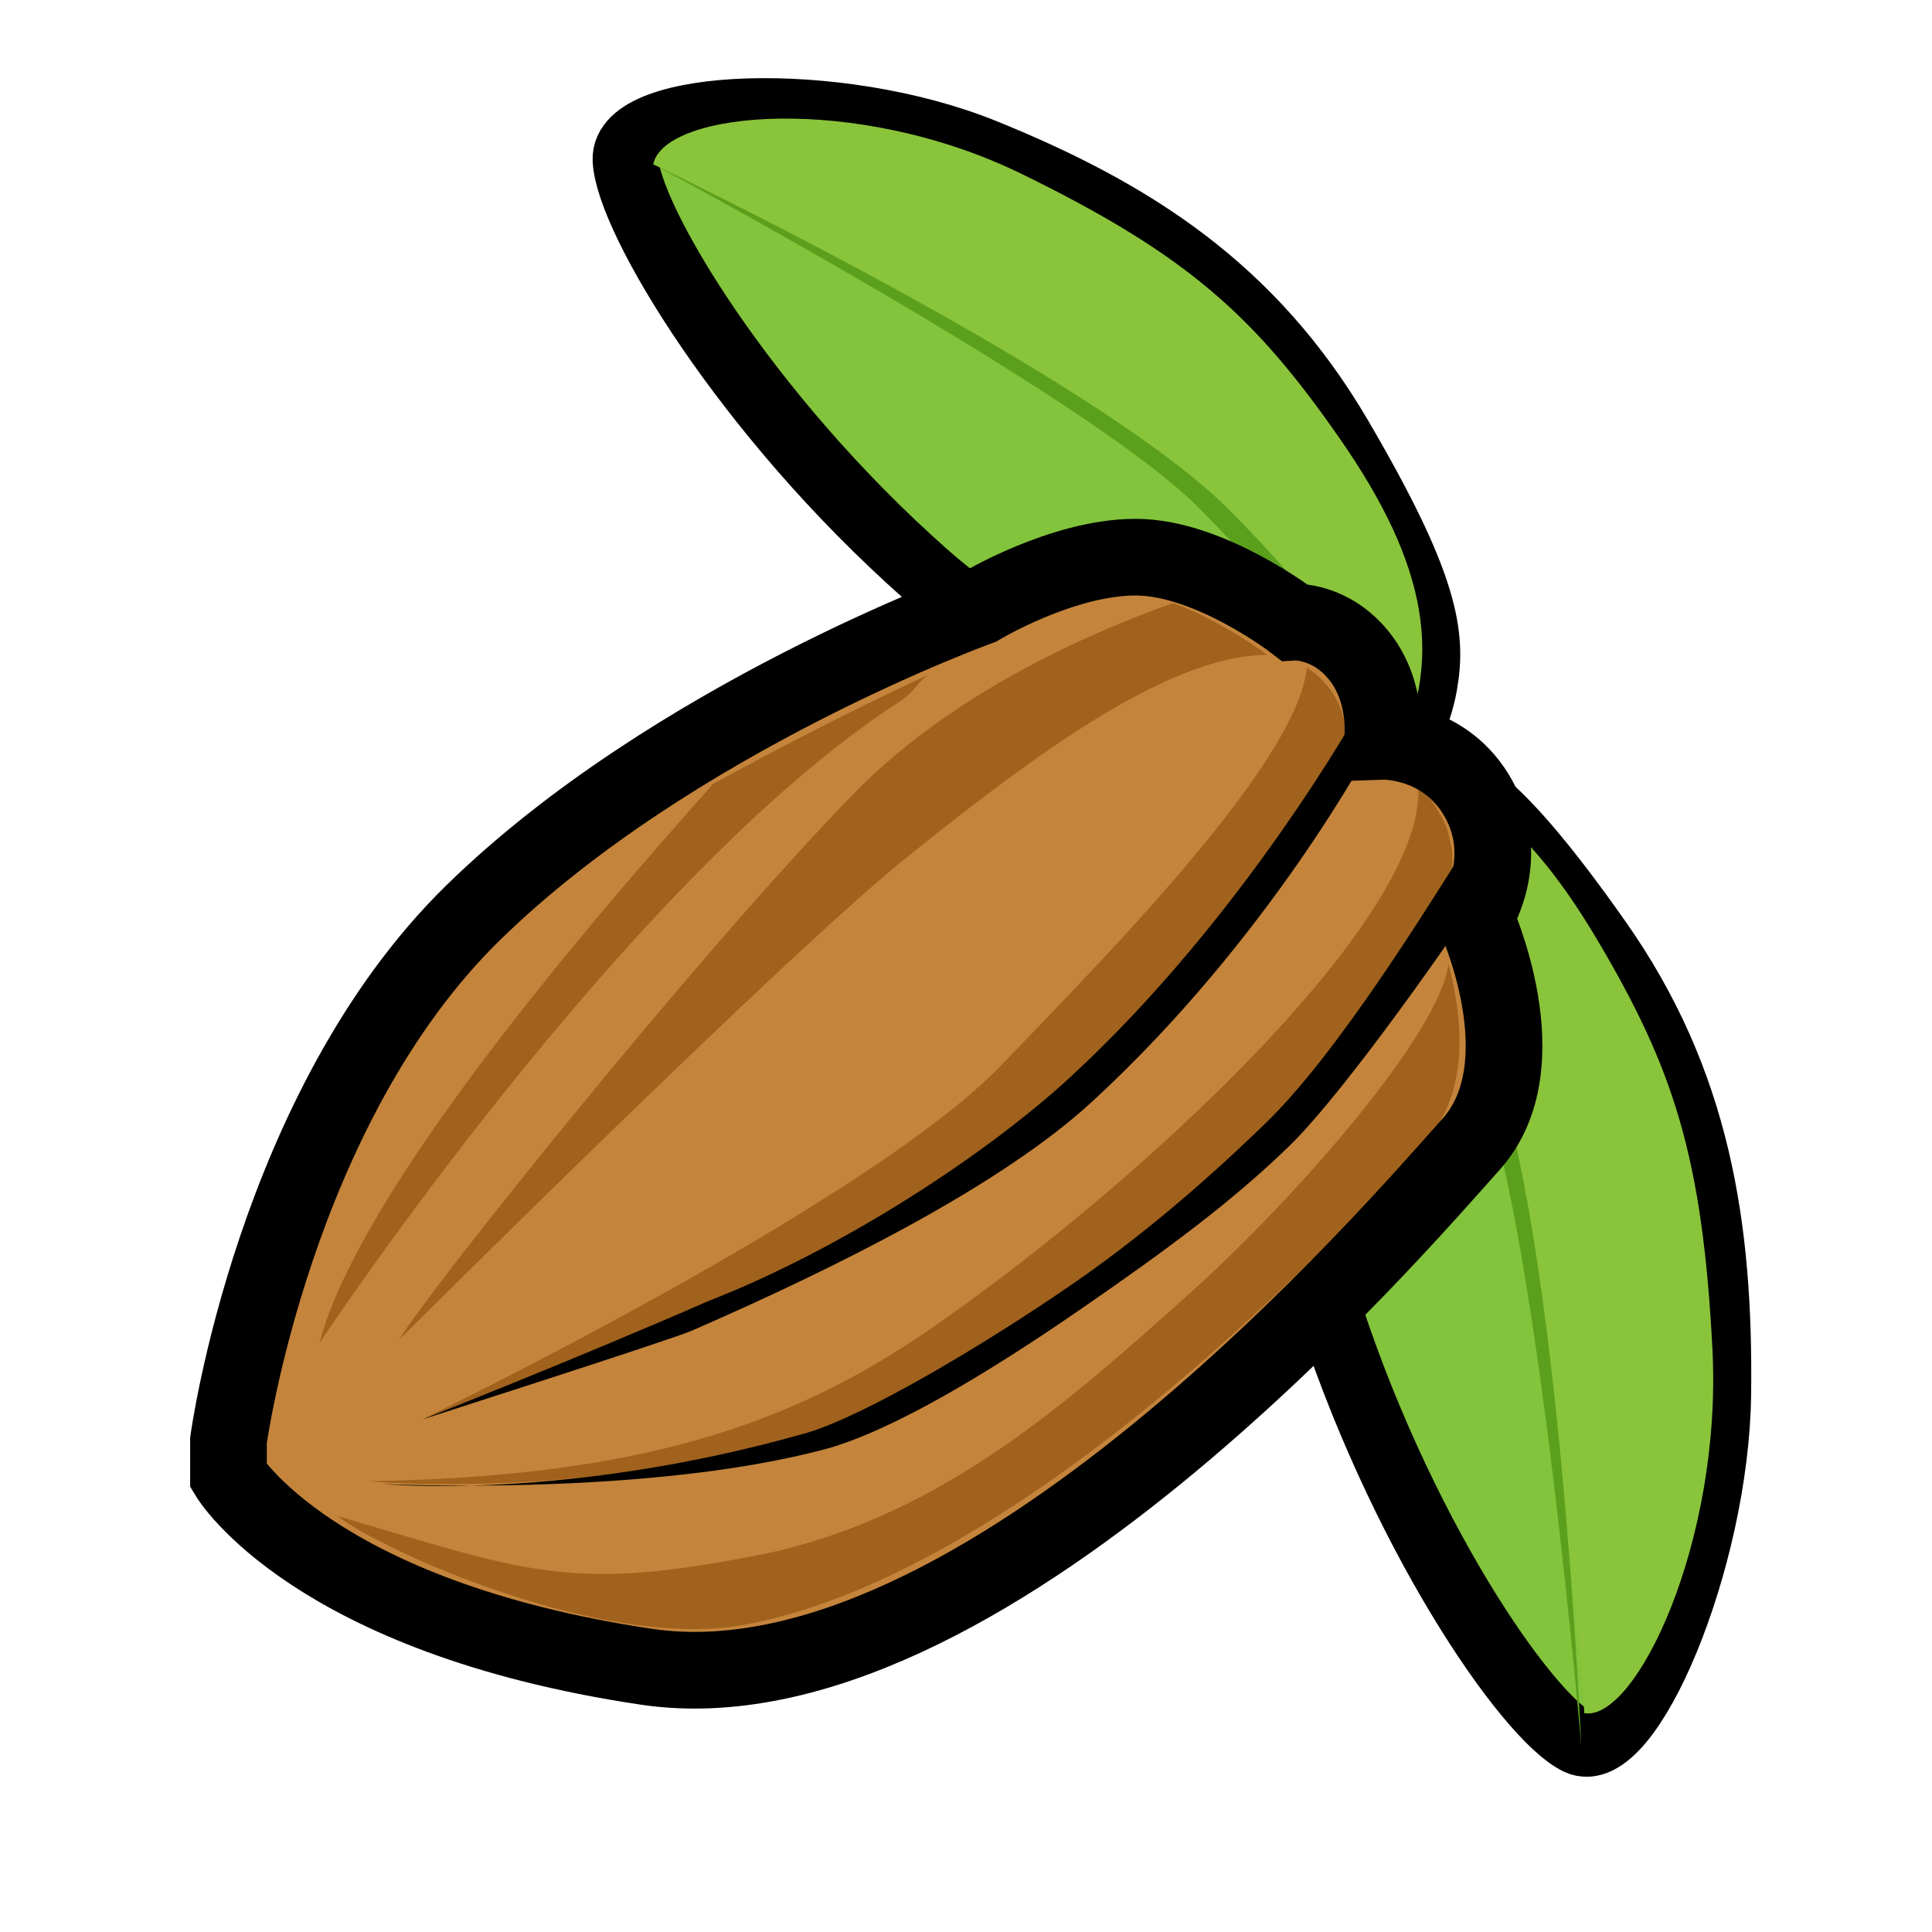
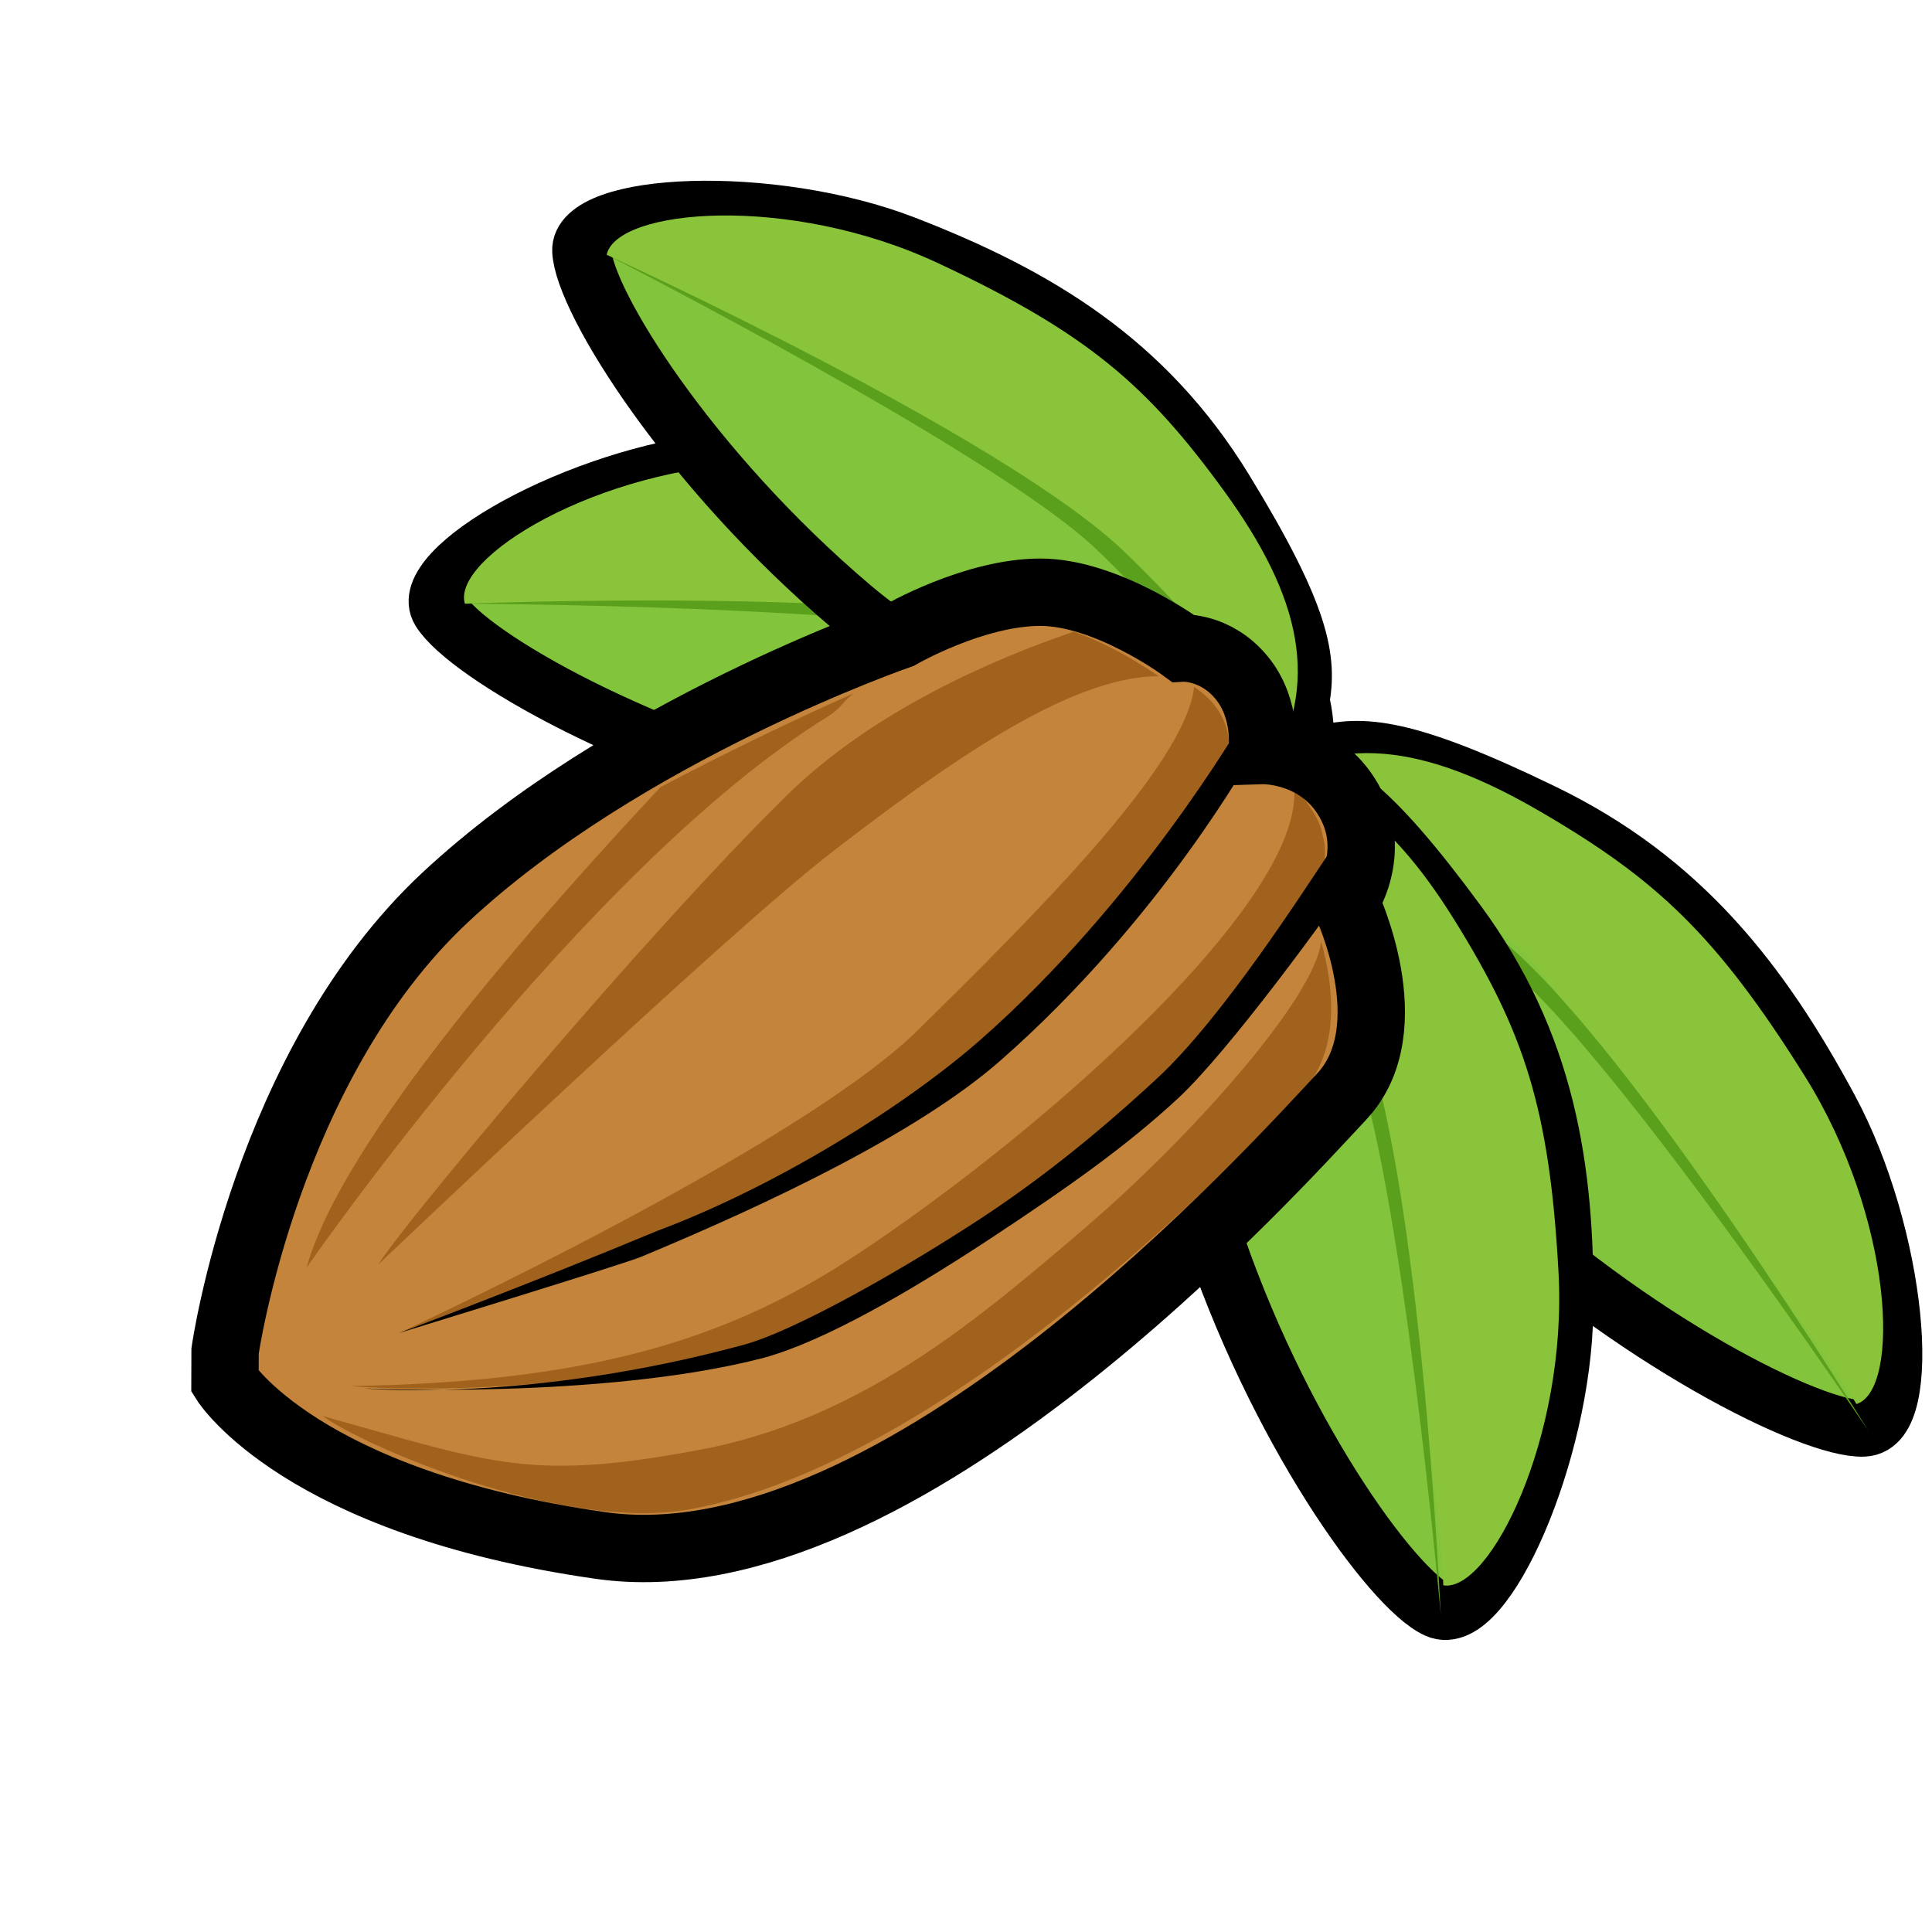
<svg xmlns="http://www.w3.org/2000/svg" width="100pt" height="100pt" viewBox="0 0 35.278 35.278" version="1.1" id="svg8">
  <defs id="defs2" />
  <g id="layer1" transform="translate(0,-261.7222)">
-     <g id="g943" style="stroke:none;stroke-width:8.03;stroke-miterlimit:4;stroke-dasharray:none;stroke-opacity:1" transform="matrix(0.5404217,0,0,0.5404217,22.86442,37.21109)">
+     <g id="g943-7" style="stroke:none;stroke-width:8.03;stroke-miterlimit:4;stroke-dasharray:none;stroke-opacity:1" transform="matrix(0.4289741,-0.2176504,0.2276819,0.4100738,-78.681,95.70489)">
+       <path id="path918-1" d="m 2.358,441.466 c 0,0 -2.415,9.766 0.078,17.727 2.493,7.961 6.855,14.28 8.569,15.101 1.714,0.821 4.673,-6.11 4.744,-11.755 0.07,-5.645 -0.693,-10.568 -4.042,-15.328 -3.35,-4.76 -4.752,-5.581 -6.31,-5.909 -1.558,-0.328 -3.038,0.164 -3.038,0.164 z" style="fill:#82c43b;fill-opacity:1;stroke:#000000;stroke-width:2.22;stroke-linecap:butt;stroke-linejoin:miter;stroke-miterlimit:4;stroke-dasharray:none;stroke-opacity:1" />
+       <path id="path922-6" d="m 2.358,441.466 c 1.223,5.774 5.492,7.048 6.213,10.521 0.69,3.876 2.622,18.743 2.647,21.334 1.741,0.306 4.669,-5.814 4.333,-12.309 -0.336,-6.496 -1.316,-9.476 -3.895,-13.827 -2.579,-4.35 -5.321,-6.471 -9.299,-5.719 z" style="fill:#8ac43b;fill-opacity:1;stroke:none;stroke-width:2.402;stroke-linecap:butt;stroke-linejoin:miter;stroke-miterlimit:4;stroke-dasharray:none;stroke-opacity:1" />
+       <path id="path920-99" d="m 2.358,441.466 c 0,0 3.528,5.656 5.417,10.765 1.889,5.109 3.347,22.227 3.347,22.227 0,0 -0.737,-17.255 -3.075,-23.387 -2.338,-6.132 -5.019,-9.714 -5.019,-9.714 z" style="fill:#5ba01d;fill-opacity:1;stroke:none;stroke-width:2.402;stroke-linecap:butt;stroke-linejoin:miter;stroke-miterlimit:4;stroke-dasharray:none;stroke-opacity:1" />
+       <path id="path918-9-1" d="m 4.552,441.478 c 0,0 -9.504,-1.261 -15.596,-6.654 -6.092,-5.393 -10.043,-12.005 -10.131,-13.986 -0.087,-1.981 7.12,-2.305 12.121,-0.279 5.002,2.026 9.058,4.599 12.011,9.642 2.953,5.043 3.156,6.72 2.867,8.366 -0.289,1.646 -1.272,2.911 -1.272,2.911 z" style="fill:#82c43b;fill-opacity:1;stroke:#000000;stroke-width:2.22;stroke-linecap:butt;stroke-linejoin:miter;stroke-miterlimit:4;stroke-dasharray:none;stroke-opacity:1" />
+       <path id="path922-5-1" d="m 4.552,441.478 c -4.636,-3.339 -4.175,-7.988 -6.968,-9.983 -3.16,-2.113 -15.548,-9.52 -17.822,-10.506 0.376,-1.816 6.857,-2.411 12.458,0.328 5.601,2.739 7.865,4.803 10.742,8.941 2.877,4.138 3.729,7.607 1.591,11.219 z" style="fill:#8ac43b;fill-opacity:1;stroke:none;stroke-width:2.402;stroke-linecap:butt;stroke-linejoin:miter;stroke-miterlimit:4;stroke-dasharray:none;stroke-opacity:1" />
+       <path id="path920-9-3" d="m 5.59,441.805 c 0,0 -3.676,-5.55 -7.479,-9.294 -3.802,-3.744 -18.35,-11.522 -18.35,-11.522 0,0 14.936,7.123 19.473,11.686 4.537,4.563 6.701,8.514 6.701,8.514 z" style="fill:#5ba01d;fill-opacity:1;stroke:none;stroke-width:2.402;stroke-linecap:butt;stroke-linejoin:miter;stroke-miterlimit:4;stroke-dasharray:none;stroke-opacity:1" />
+     </g>
+     <g id="g943" style="stroke:none;stroke-width:8.03;stroke-miterlimit:4;stroke-dasharray:none;stroke-opacity:1" transform="matrix(0.4856519,0,0,0.4642545,20.90579,70.92826)">
      <path id="path918" d="m 2.358,441.466 c 0,0 -2.415,9.766 0.078,17.727 2.493,7.961 6.855,14.28 8.569,15.101 1.714,0.821 4.673,-6.11 4.744,-11.755 0.07,-5.645 -0.693,-10.568 -4.042,-15.328 -3.35,-4.76 -4.752,-5.581 -6.31,-5.909 -1.558,-0.328 -3.038,0.164 -3.038,0.164 z" style="fill:#82c43b;fill-opacity:1;stroke:#000000;stroke-width:2.22;stroke-linecap:butt;stroke-linejoin:miter;stroke-miterlimit:4;stroke-dasharray:none;stroke-opacity:1" />
      <path id="path922" d="m 2.358,441.466 c 1.223,5.774 5.492,7.048 6.213,10.521 0.69,3.876 2.622,18.743 2.647,21.334 1.741,0.306 4.669,-5.814 4.333,-12.309 -0.336,-6.496 -1.316,-9.476 -3.895,-13.827 -2.579,-4.35 -5.321,-6.471 -9.299,-5.719 z" style="fill:#8ac43b;fill-opacity:1;stroke:none;stroke-width:2.402;stroke-linecap:butt;stroke-linejoin:miter;stroke-miterlimit:4;stroke-dasharray:none;stroke-opacity:1" />
      <path id="path920" d="m 2.358,441.466 c 0,0 3.528,5.656 5.417,10.765 1.889,5.109 3.347,22.227 3.347,22.227 0,0 -0.737,-17.255 -3.075,-23.387 -2.338,-6.132 -5.019,-9.714 -5.019,-9.714 z" style="fill:#5ba01d;fill-opacity:1;stroke:none;stroke-width:2.402;stroke-linecap:butt;stroke-linejoin:miter;stroke-miterlimit:4;stroke-dasharray:none;stroke-opacity:1" />
      <path id="path918-9" d="m 4.552,441.478 c 0,0 -9.504,-1.261 -15.596,-6.654 -6.092,-5.393 -10.043,-12.005 -10.131,-13.986 -0.087,-1.981 7.12,-2.305 12.121,-0.279 5.002,2.026 9.058,4.599 12.011,9.642 2.953,5.043 3.156,6.72 2.867,8.366 -0.289,1.646 -1.272,2.911 -1.272,2.911 z" style="fill:#82c43b;fill-opacity:1;stroke:#000000;stroke-width:2.22;stroke-linecap:butt;stroke-linejoin:miter;stroke-miterlimit:4;stroke-dasharray:none;stroke-opacity:1" />
      <path id="path922-5" d="m 4.552,441.478 c -4.636,-3.339 -4.175,-7.988 -6.968,-9.983 -3.16,-2.113 -15.548,-9.52 -17.822,-10.506 0.376,-1.816 6.857,-2.411 12.458,0.328 5.601,2.739 7.865,4.803 10.742,8.941 2.877,4.138 3.729,7.607 1.591,11.219 z" style="fill:#8ac43b;fill-opacity:1;stroke:none;stroke-width:2.402;stroke-linecap:butt;stroke-linejoin:miter;stroke-miterlimit:4;stroke-dasharray:none;stroke-opacity:1" />
      <path id="path920-9" d="m 5.59,441.805 c 0,0 -3.676,-5.55 -7.479,-9.294 -3.802,-3.744 -18.35,-11.522 -18.35,-11.522 0,0 14.936,7.123 19.473,11.686 4.537,4.563 6.701,8.514 6.701,8.514 z" style="fill:#5ba01d;fill-opacity:1;stroke:none;stroke-width:2.402;stroke-linecap:butt;stroke-linejoin:miter;stroke-miterlimit:4;stroke-dasharray:none;stroke-opacity:1" />
    </g>
-     <path style="fill:#c4843b;fill-opacity:1;stroke:none;stroke-width:1.4;stroke-linecap:butt;stroke-linejoin:miter;stroke-miterlimit:4;stroke-dasharray:none;stroke-opacity:1" d="m 4.172,288.674 c 0,0 1.54,2.572 7.625,3.482 6.085,0.91 13.748,-8.073 15.062,-9.537 1.315,-1.464 0.075,-4.155 0.075,-4.155 0,0 0.676,-1.029 0.075,-2.137 -0.601,-1.108 -1.765,-1.068 -1.765,-1.068 0,0 0.113,-0.871 -0.413,-1.543 -0.526,-0.673 -1.202,-0.633 -1.202,-0.633 0,0 -1.54,-1.187 -2.892,-1.187 -1.352,0 -2.855,0.91 -2.855,0.91 0,0 -5.597,2.018 -9.24,5.58 -3.644,3.561 -4.47,9.637 -4.47,9.637 z" id="path826" />
-     <path style="fill:#a0621d;fill-opacity:1;stroke:none;stroke-width:0.076px;stroke-linecap:butt;stroke-linejoin:miter;stroke-opacity:1" d="m 21.651,285.405 c -2.088,1.862 -4.395,3.957 -7.588,4.669 -3.675,0.752 -4.412,0.349 -7.906,-0.67 0.831,0.634 4.875,2.475 7.464,1.982 5.216,-0.991 11.11,-7.387 12.425,-8.851 0.819,-0.912 0.646,-2.301 0.4,-3.218 -0.115,1.203 -2.707,4.225 -4.795,6.087 z" id="path828" />
-     <path style="fill:#a0621d;fill-opacity:1;stroke:none;stroke-width:0.076px;stroke-linecap:butt;stroke-linejoin:miter;stroke-opacity:1" d="m 25.885,275.972 c 0.333,2.359 -5.051,7.369 -8.916,10.03 -2.553,1.757 -5.331,2.688 -10.251,2.767 0,0 3.866,0.379 8.317,-0.887 2.261,-0.643 6.94,-4.135 8.292,-5.441 1.352,-1.306 3.193,-3.918 3.193,-4.828 0,-0.416 0.013,-0.279 -0.066,-0.649 -0.08,-0.37 -0.497,-0.85 -0.568,-0.992 z" id="path846" />
-     <path style="fill:#a0621d;fill-opacity:1;stroke:none;stroke-width:0.076px;stroke-linecap:butt;stroke-linejoin:miter;stroke-opacity:1" d="m 23.864,273.909 c -0.17,1.677 -3.349,4.956 -5.598,7.281 -2.447,2.529 -10.555,6.45 -10.555,6.45 0,0 8.789,-3.047 12.02,-6.015 3.23,-2.968 4.77,-5.896 4.77,-5.896 0,0 0.41,-1.101 -0.637,-1.82 z" id="path848" />
-     <path style="fill:#a0621d;fill-opacity:1;stroke:none;stroke-width:0.076px;stroke-linecap:butt;stroke-linejoin:miter;stroke-opacity:1" d="m 21.419,272.734 c -1.652,0.589 -4.082,1.686 -5.83,3.48 -2.892,2.968 -7.85,9.181 -8.301,9.972 0,0 7.024,-7.004 9.24,-8.785 2.216,-1.781 4.77,-3.72 6.611,-3.72 0,0 -0.782,-0.601 -1.72,-0.947 z" id="path850" />
-     <path style="fill:#a0621d;fill-opacity:1;stroke:none;stroke-width:0.076px;stroke-linecap:butt;stroke-linejoin:miter;stroke-opacity:1" d="m 16.955,274.042 c 0,0 -1.673,0.753 -3.934,1.995 -2.46,2.754 -6.47,7.478 -7.189,10.211 0,0 5.634,-8.508 10.592,-11.713 0.271,-0.175 0.324,-0.35 0.53,-0.493 z" id="path852" />
-     <path style="color:#000000;font-style:normal;font-variant:normal;font-weight:normal;font-stretch:normal;font-size:medium;line-height:normal;font-family:sans-serif;font-variant-ligatures:normal;font-variant-position:normal;font-variant-caps:normal;font-variant-numeric:normal;font-variant-alternates:normal;font-feature-settings:normal;text-indent:0;text-align:start;text-decoration:none;text-decoration-line:none;text-decoration-style:solid;text-decoration-color:#000000;letter-spacing:normal;word-spacing:normal;text-transform:none;writing-mode:lr-tb;direction:ltr;text-orientation:mixed;dominant-baseline:auto;baseline-shift:baseline;text-anchor:start;white-space:normal;shape-padding:0;clip-rule:nonzero;display:inline;overflow:visible;visibility:visible;opacity:1;isolation:auto;mix-blend-mode:normal;color-interpolation:sRGB;color-interpolation-filters:linearRGB;solid-color:#000000;solid-opacity:1;vector-effect:none;fill:#000000;fill-opacity:1;fill-rule:nonzero;stroke:none;stroke-width:0.6;stroke-linecap:butt;stroke-linejoin:miter;stroke-miterlimit:4;stroke-dasharray:none;stroke-dashoffset:0;stroke-opacity:1;color-rendering:auto;image-rendering:auto;shape-rendering:auto;text-rendering:auto;enable-background:accumulate" d="m 24.831,274.663 c 0,0 -2.111,3.808 -5.304,6.742 -1.553,1.427 -4.171,3.128 -6.572,4.066 -2.59,1.128 -5.245,2.17 -5.245,2.17 0,0 4.539,-1.455 4.918,-1.619 2.613,-1.138 5.627,-2.635 7.305,-4.176 3.268,-3.002 5.116,-6.514 5.116,-6.514 z" id="path848-2" />
-     <path style="color:#000000;font-style:normal;font-variant:normal;font-weight:normal;font-stretch:normal;font-size:medium;line-height:normal;font-family:sans-serif;font-variant-ligatures:normal;font-variant-position:normal;font-variant-caps:normal;font-variant-numeric:normal;font-variant-alternates:normal;font-feature-settings:normal;text-indent:0;text-align:start;text-decoration:none;text-decoration-line:none;text-decoration-style:solid;text-decoration-color:#000000;letter-spacing:normal;word-spacing:normal;text-transform:none;writing-mode:lr-tb;direction:ltr;text-orientation:mixed;dominant-baseline:auto;baseline-shift:baseline;text-anchor:start;white-space:normal;shape-padding:0;clip-rule:nonzero;display:inline;overflow:visible;visibility:visible;opacity:1;isolation:auto;mix-blend-mode:normal;color-interpolation:sRGB;color-interpolation-filters:linearRGB;solid-color:#000000;solid-opacity:1;vector-effect:none;fill:#000000;fill-opacity:1;fill-rule:nonzero;stroke:none;stroke-width:0.6;stroke-linecap:butt;stroke-linejoin:miter;stroke-miterlimit:4;stroke-dasharray:none;stroke-dashoffset:0;stroke-opacity:1;color-rendering:auto;image-rendering:auto;shape-rendering:auto;text-rendering:auto;enable-background:accumulate" d="m 26.639,277.386 c -0.549,0.856 -2.197,3.554 -3.522,4.838 -0.646,0.626 -1.936,1.845 -3.547,2.954 -1.61,1.109 -3.814,2.416 -4.86,2.714 -4.392,1.249 -7.709,0.927 -7.709,0.927 0,0 4.844,0.242 8.115,-0.649 1.216,-0.346 2.944,-1.39 4.576,-2.514 1.633,-1.124 2.805,-1.995 3.842,-3 1.037,-1.005 3.086,-3.946 3.705,-4.91 z" id="path846-0" />
-     <path style="fill:none;fill-opacity:1;stroke:#000000;stroke-width:1.4;stroke-linecap:butt;stroke-linejoin:miter;stroke-miterlimit:4;stroke-dasharray:none;stroke-opacity:1" d="m 4.172,288.674 c 0,0 1.54,2.572 7.625,3.482 6.085,0.91 13.748,-8.073 15.062,-9.537 1.315,-1.464 0.075,-4.155 0.075,-4.155 0,0 0.676,-1.029 0.075,-2.137 -0.601,-1.108 -1.765,-1.068 -1.765,-1.068 0,0 0.113,-0.871 -0.413,-1.543 -0.526,-0.673 -1.202,-0.633 -1.202,-0.633 0,0 -1.54,-1.187 -2.892,-1.187 -1.352,0 -2.855,0.91 -2.855,0.91 0,0 -5.597,2.018 -9.24,5.58 -3.644,3.561 -4.47,9.637 -4.47,9.637 z" id="path826-8" />
+     <path style="fill:#c4843b;fill-opacity:1;stroke:none;stroke-width:1.23;stroke-linecap:butt;stroke-linejoin:miter;stroke-miterlimit:4;stroke-dasharray:none;stroke-opacity:1" d="m 4.108,286.95 c 0,0 1.384,2.21 6.852,2.992 5.468,0.782 12.354,-6.935 13.536,-8.193 1.181,-1.258 0.068,-3.569 0.068,-3.569 0,0 0.608,-0.884 0.068,-1.836 -0.54,-0.952 -1.586,-0.918 -1.586,-0.918 0,0 0.101,-0.748 -0.371,-1.326 -0.473,-0.578 -1.08,-0.544 -1.08,-0.544 0,0 -1.384,-1.02 -2.599,-1.02 -1.215,0 -2.565,0.782 -2.565,0.782 0,0 -5.03,1.734 -8.304,4.793 -3.274,3.06 -4.017,8.279 -4.017,8.279 z" id="path826" />
+     <path style="fill:#a0621d;fill-opacity:1;stroke:none;stroke-width:0.067px;stroke-linecap:butt;stroke-linejoin:miter;stroke-opacity:1" d="m 19.815,284.142 c -1.876,1.6 -3.949,3.399 -6.819,4.011 -3.302,0.646 -3.965,0.299 -7.105,-0.575 0.746,0.545 4.381,2.126 6.707,1.703 4.687,-0.852 9.984,-6.346 11.166,-7.604 0.736,-0.784 0.581,-1.977 0.359,-2.765 -0.103,1.034 -2.433,3.629 -4.309,5.229 z" id="path828" />
+     <path style="fill:#a0621d;fill-opacity:1;stroke:none;stroke-width:0.067px;stroke-linecap:butt;stroke-linejoin:miter;stroke-opacity:1" d="m 23.621,276.038 c 0.299,2.026 -4.539,6.331 -8.012,8.616 -2.294,1.51 -4.791,2.309 -9.212,2.377 0,0 3.474,0.326 7.474,-0.762 2.032,-0.553 6.236,-3.552 7.451,-4.674 1.215,-1.122 2.869,-3.365 2.869,-4.147 0,-0.357 0.012,-0.24 -0.059,-0.557 -0.071,-0.318 -0.447,-0.73 -0.511,-0.852 z" id="path846" />
+     <path style="fill:#a0621d;fill-opacity:1;stroke:none;stroke-width:0.067px;stroke-linecap:butt;stroke-linejoin:miter;stroke-opacity:1" d="m 21.804,274.266 c -0.153,1.441 -3.009,4.258 -5.031,6.255 -2.199,2.173 -9.485,5.541 -9.485,5.541 0,0 7.899,-2.618 10.802,-5.167 2.903,-2.55 4.287,-5.065 4.287,-5.065 0,0 0.369,-0.946 -0.572,-1.564 z" id="path848" />
+     <path style="fill:#a0621d;fill-opacity:1;stroke:none;stroke-width:0.067px;stroke-linecap:butt;stroke-linejoin:miter;stroke-opacity:1" d="m 19.607,273.256 c -1.485,0.506 -3.668,1.448 -5.239,2.989 -2.599,2.55 -7.055,7.887 -7.46,8.567 0,0 6.312,-6.017 8.304,-7.547 1.992,-1.53 4.287,-3.195 5.941,-3.195 0,0 -0.703,-0.516 -1.546,-0.814 z" id="path850" />
+     <path style="fill:#a0621d;fill-opacity:1;stroke:none;stroke-width:0.067px;stroke-linecap:butt;stroke-linejoin:miter;stroke-opacity:1" d="m 15.596,274.38 c 0,0 -1.504,0.647 -3.535,1.714 -2.211,2.366 -5.814,6.424 -6.461,8.772 0,0 5.063,-7.309 9.519,-10.062 0.244,-0.151 0.291,-0.301 0.477,-0.423 z" id="path852" />
+     <path style="color:#000000;font-style:normal;font-variant:normal;font-weight:normal;font-stretch:normal;font-size:medium;line-height:normal;font-family:sans-serif;font-variant-ligatures:normal;font-variant-position:normal;font-variant-caps:normal;font-variant-numeric:normal;font-variant-alternates:normal;font-feature-settings:normal;text-indent:0;text-align:start;text-decoration:none;text-decoration-line:none;text-decoration-style:solid;text-decoration-color:#000000;letter-spacing:normal;word-spacing:normal;text-transform:none;writing-mode:lr-tb;direction:ltr;text-orientation:mixed;dominant-baseline:auto;baseline-shift:baseline;text-anchor:start;white-space:normal;shape-padding:0;clip-rule:nonzero;display:inline;overflow:visible;visibility:visible;opacity:1;isolation:auto;mix-blend-mode:normal;color-interpolation:sRGB;color-interpolation-filters:linearRGB;solid-color:#000000;solid-opacity:1;vector-effect:none;fill:#000000;fill-opacity:1;fill-rule:nonzero;stroke:none;stroke-width:0.527;stroke-linecap:butt;stroke-linejoin:miter;stroke-miterlimit:4;stroke-dasharray:none;stroke-dashoffset:0;stroke-opacity:1;color-rendering:auto;image-rendering:auto;shape-rendering:auto;text-rendering:auto;enable-background:accumulate" d="m 22.673,274.913 c 0,0 -1.897,3.271 -4.766,5.792 -1.396,1.226 -3.748,2.687 -5.906,3.493 -2.327,0.969 -4.713,1.864 -4.713,1.864 0,0 4.079,-1.25 4.42,-1.391 2.348,-0.977 5.057,-2.263 6.564,-3.587 2.937,-2.579 4.597,-5.596 4.597,-5.596 z" id="path848-2" />
+     <path style="color:#000000;font-style:normal;font-variant:normal;font-weight:normal;font-stretch:normal;font-size:medium;line-height:normal;font-family:sans-serif;font-variant-ligatures:normal;font-variant-position:normal;font-variant-caps:normal;font-variant-numeric:normal;font-variant-alternates:normal;font-feature-settings:normal;text-indent:0;text-align:start;text-decoration:none;text-decoration-line:none;text-decoration-style:solid;text-decoration-color:#000000;letter-spacing:normal;word-spacing:normal;text-transform:none;writing-mode:lr-tb;direction:ltr;text-orientation:mixed;dominant-baseline:auto;baseline-shift:baseline;text-anchor:start;white-space:normal;shape-padding:0;clip-rule:nonzero;display:inline;overflow:visible;visibility:visible;opacity:1;isolation:auto;mix-blend-mode:normal;color-interpolation:sRGB;color-interpolation-filters:linearRGB;solid-color:#000000;solid-opacity:1;vector-effect:none;fill:#000000;fill-opacity:1;fill-rule:nonzero;stroke:none;stroke-width:0.527;stroke-linecap:butt;stroke-linejoin:miter;stroke-miterlimit:4;stroke-dasharray:none;stroke-dashoffset:0;stroke-opacity:1;color-rendering:auto;image-rendering:auto;shape-rendering:auto;text-rendering:auto;enable-background:accumulate" d="m 24.298,277.253 c -0.494,0.736 -1.974,3.053 -3.165,4.156 -0.581,0.538 -1.74,1.585 -3.187,2.538 -1.447,0.952 -3.427,2.076 -4.367,2.331 -3.947,1.073 -6.928,0.796 -6.928,0.796 0,0 4.353,0.208 7.293,-0.558 1.092,-0.297 2.645,-1.194 4.112,-2.159 1.467,-0.966 2.52,-1.714 3.452,-2.577 0.932,-0.863 2.773,-3.39 3.329,-4.218 z" id="path846-0" />
+     <path style="fill:none;fill-opacity:1;stroke:#000000;stroke-width:1.23;stroke-linecap:butt;stroke-linejoin:miter;stroke-miterlimit:4;stroke-dasharray:none;stroke-opacity:1" d="m 4.108,286.95 c 0,0 1.384,2.21 6.852,2.992 5.468,0.782 12.354,-6.935 13.536,-8.193 1.181,-1.258 0.068,-3.569 0.068,-3.569 0,0 0.608,-0.884 0.068,-1.836 -0.54,-0.952 -1.586,-0.918 -1.586,-0.918 0,0 0.101,-0.748 -0.371,-1.326 -0.473,-0.578 -1.08,-0.544 -1.08,-0.544 0,0 -1.384,-1.02 -2.599,-1.02 -1.215,0 -2.565,0.782 -2.565,0.782 0,0 -5.03,1.734 -8.304,4.793 -3.274,3.06 -4.017,8.279 -4.017,8.279 z" id="path826-8" />
  </g>
</svg>
